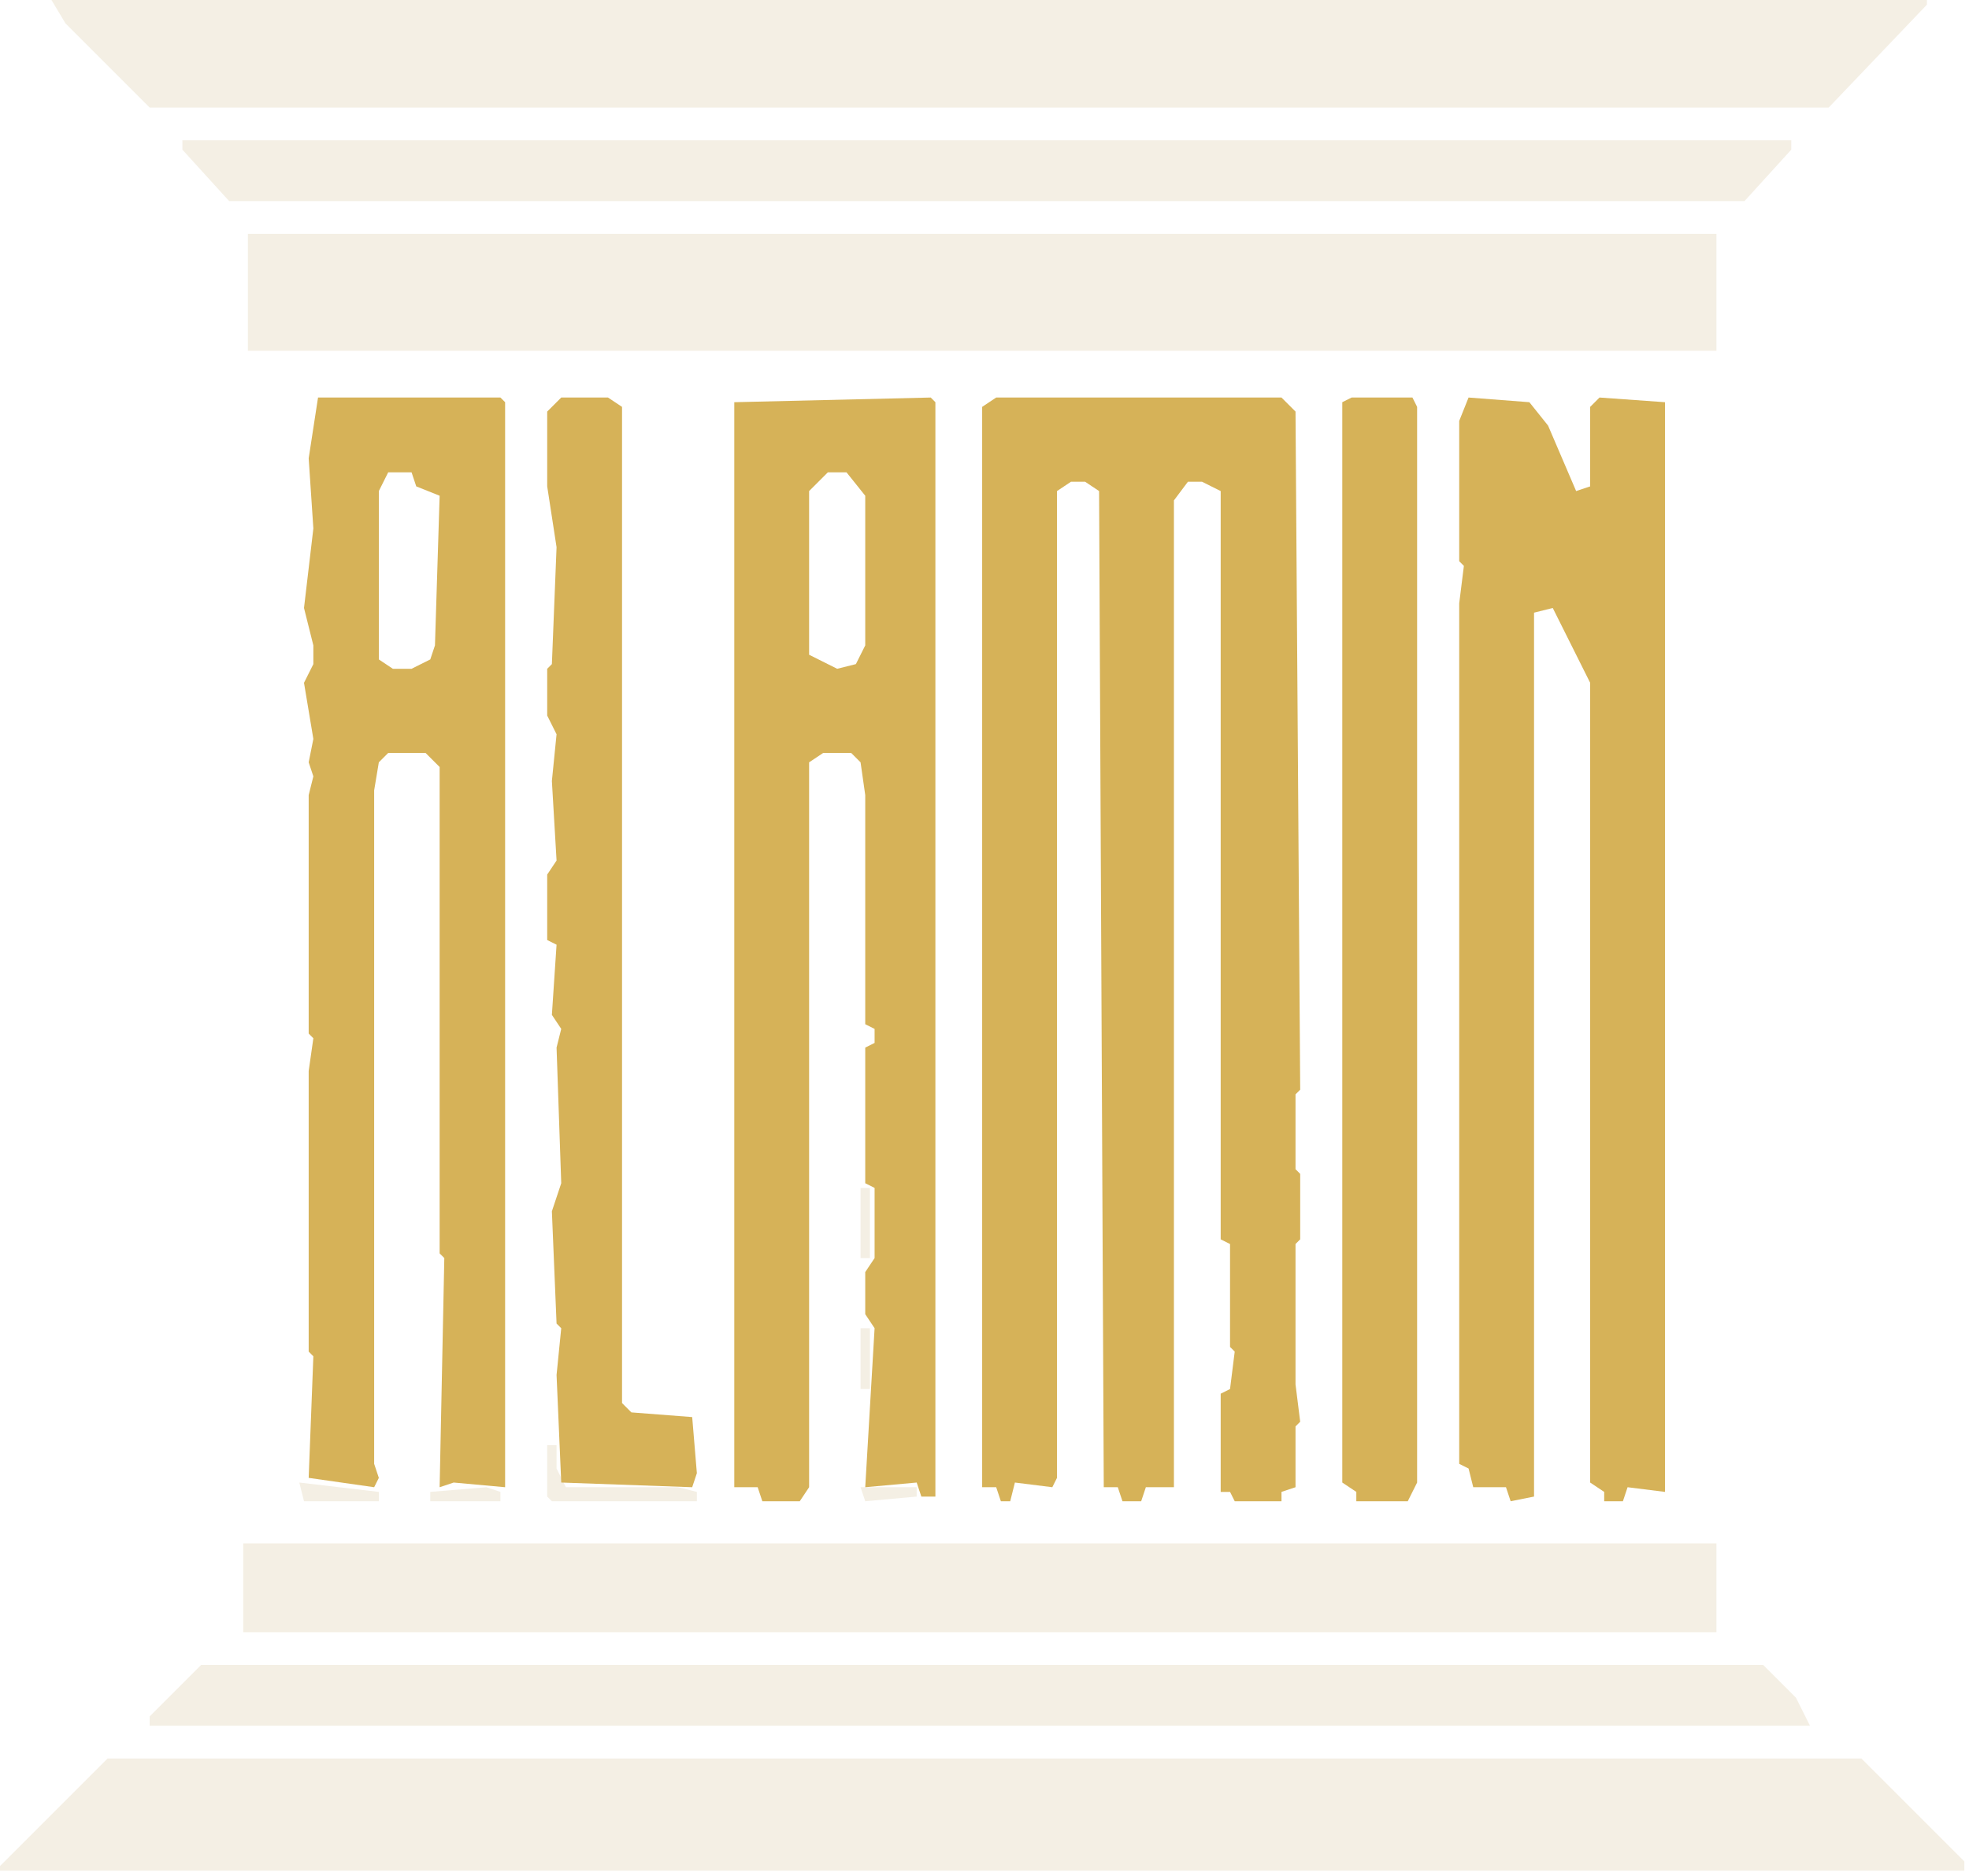
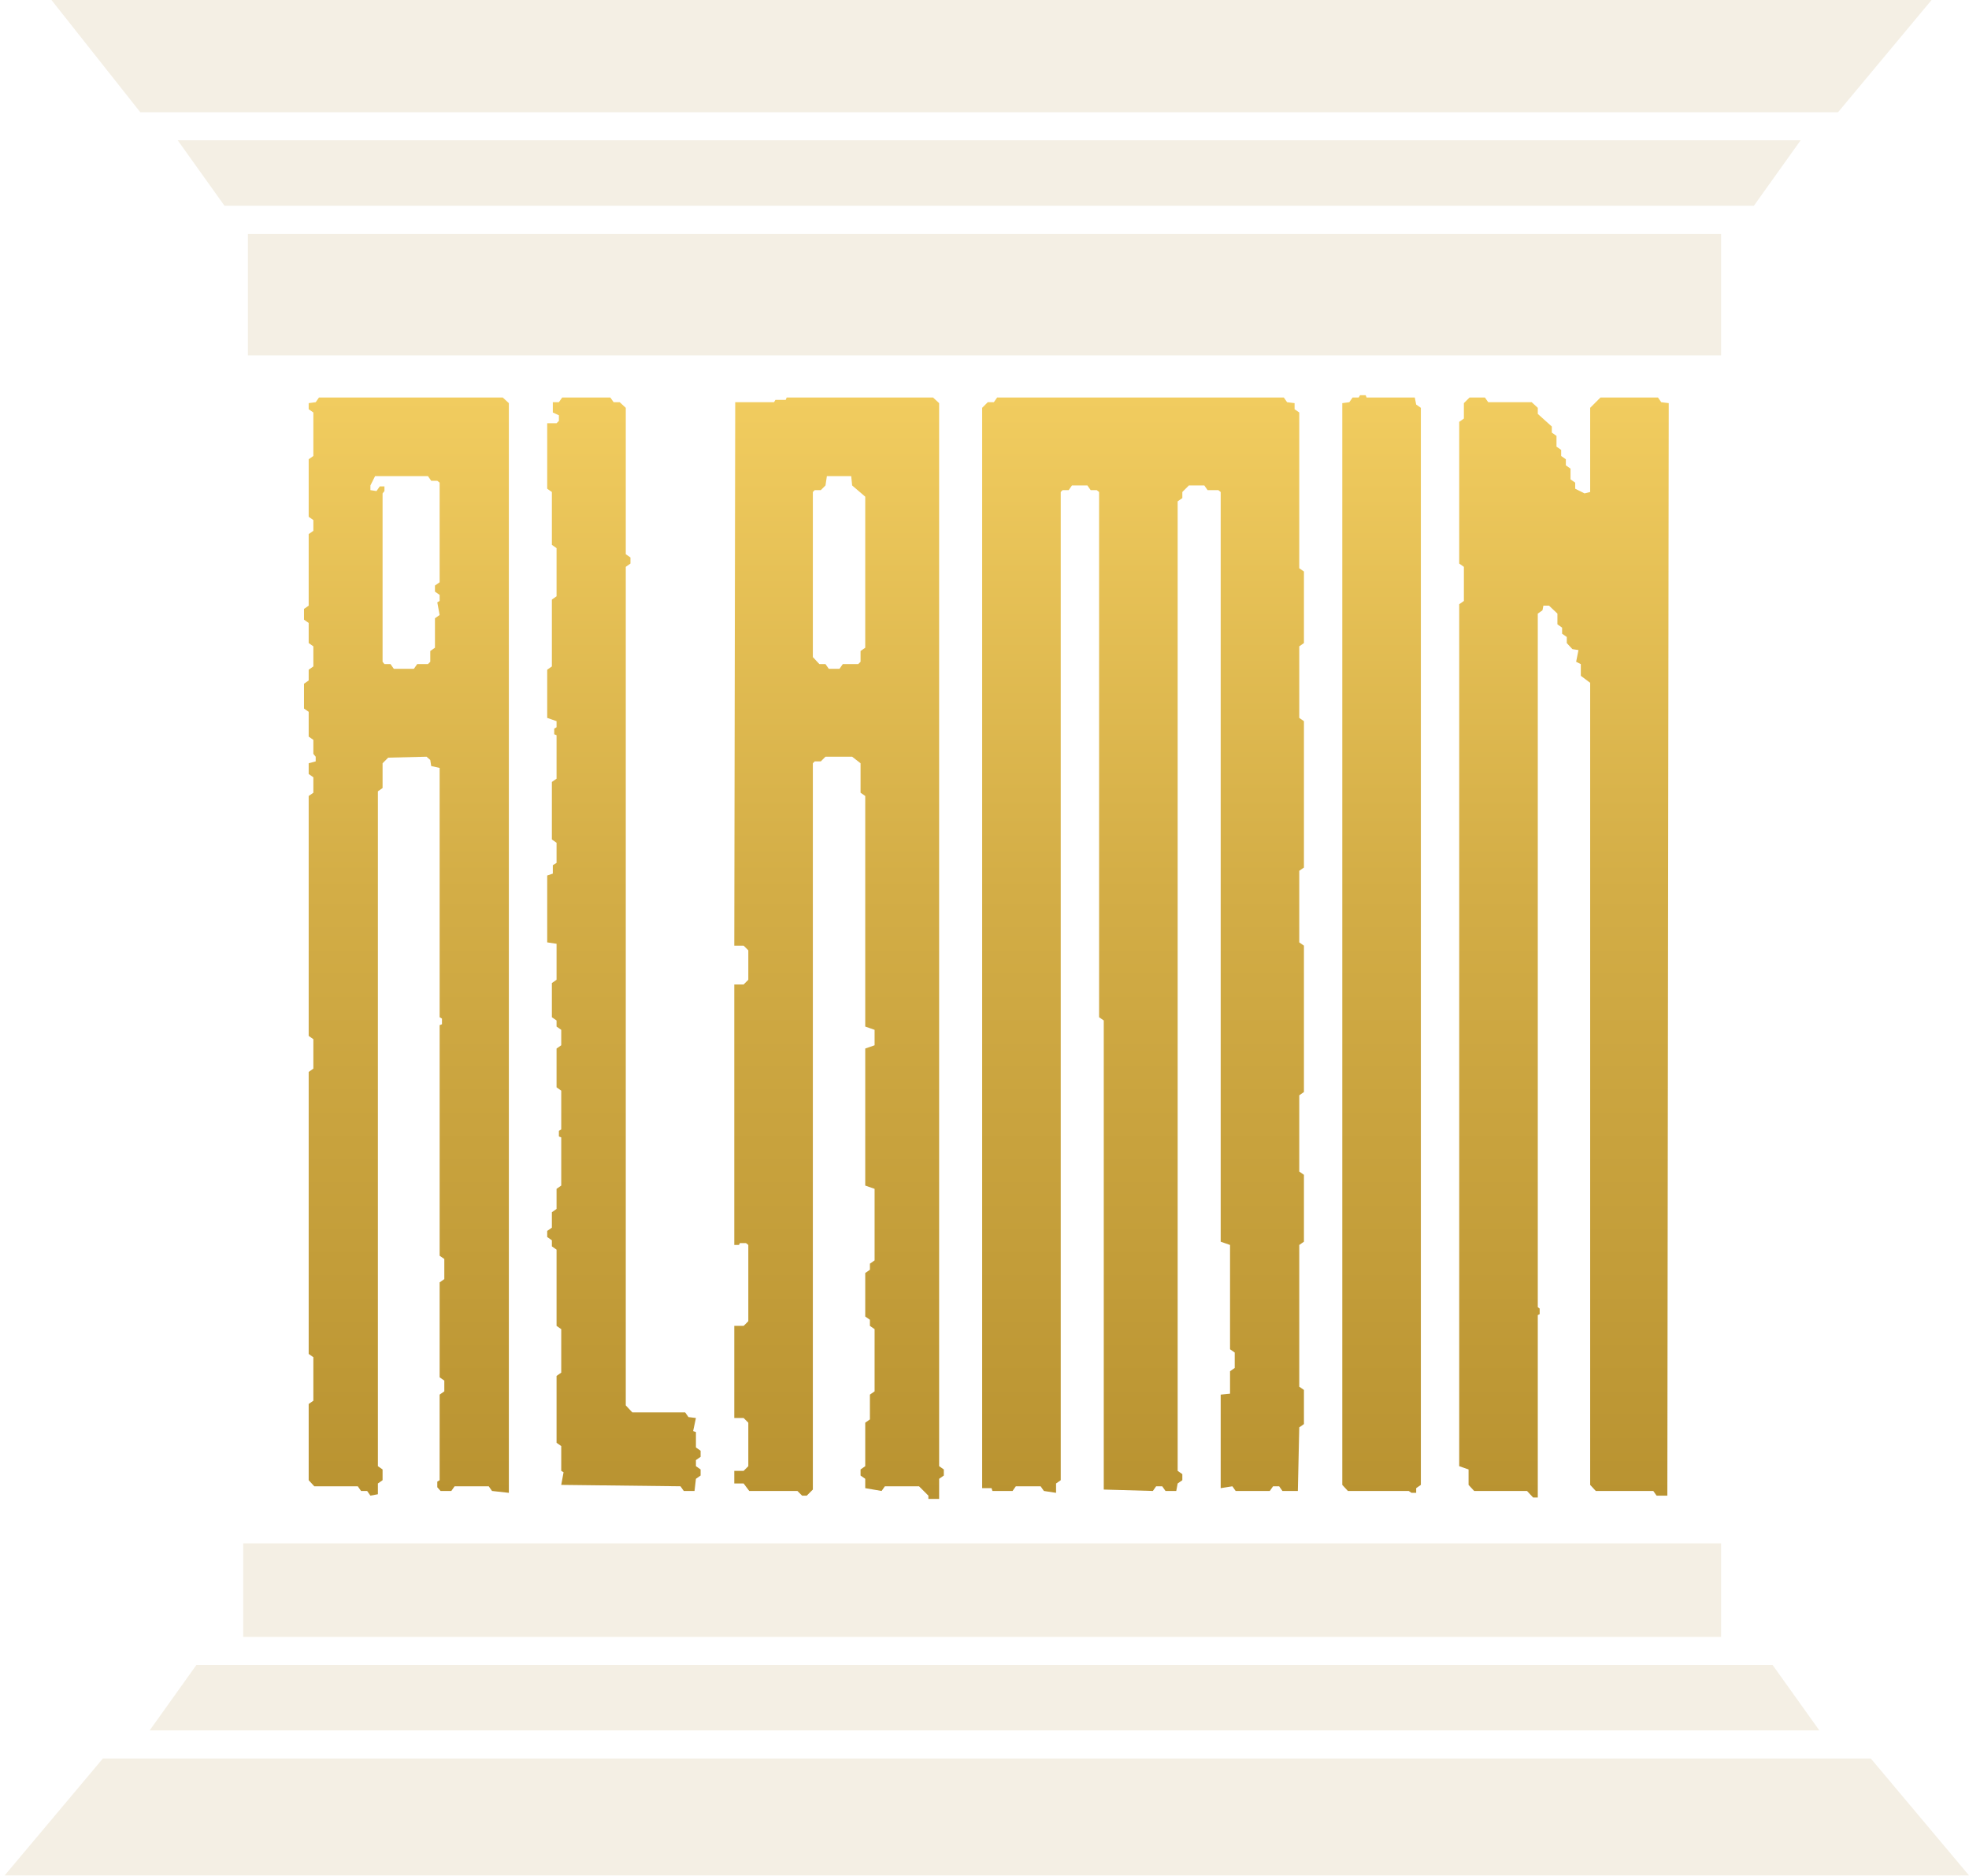
<svg xmlns="http://www.w3.org/2000/svg" viewBox="0 0 421 401">
-   <path fill="#F4EFE4" fill-rule="evenodd" d="M0,399 0,400 420,400 420,398 398,376 23,376zM32,367 32,369 387,369 384,363 377,356 43,356zM52,330 52,349 367,349 367,330zM184,318 185,321 196,320 196,318zM92,319 92,321 107,321 107,319 104,318zM64,317 65,321 81,321 81,319zM117,309 117,320 118,321 149,321 149,319 145,318 121,318 119,314 119,309zM184,284 184,297 186,297 186,284zM184,254 184,269 186,269 186,254zM53,50 53,75 367,75 367,50zM39,30 39,32 49,43 373,43 383,32 383,30zM11,0 14,5 32,23 391,23 412,1 412,0z" />
-   <path fill="#D6B258" fill-rule="evenodd" d="M314,85 312,90 312,120 313,121 312,129 312,313 314,314 315,318 322,318 323,321 328,320 328,131 332,130 340,146 340,317 343,319 343,321 347,321 348,318 356,319 356,86 342,85 340,87 340,104 337,105 331,91 327,86zM289,85 287,86 287,317 290,319 290,321 301,321 303,317 303,87 302,85zM213,85 210,87 210,318 213,318 214,321 216,321 217,317 225,318 226,316 226,105 229,103 232,103 235,105 236,318 239,318 240,321 244,321 245,318 251,318 251,107 254,103 257,103 261,105 261,265 263,266 263,288 264,289 263,297 261,298 261,319 263,319 264,321 274,321 274,319 277,318 277,305 278,304 277,296 277,266 278,265 278,251 277,250 277,234 278,233 277,88 274,85zM157,86 157,318 162,318 163,321 171,321 173,318 173,163 176,161 182,161 184,163 185,170 185,219 187,220 187,223 185,224 185,253 187,254 187,269 185,272 185,281 187,284 185,318 196,317 197,320 200,320 200,86 199,85zM177,101 181,101 185,106 185,138 183,142 179,143 173,140 173,105zM120,85 117,88 117,104 119,117 118,142 117,143 117,153 119,157 118,167 119,184 117,187 117,201 119,202 118,217 120,220 119,224 120,253 118,259 119,283 120,284 119,294 120,317 148,318 149,315 148,303 135,302 133,300 133,87 130,85zM68,85 66,98 67,113 65,130 67,138 67,142 65,146 67,158 66,163 67,166 66,170 66,221 67,222 66,229 66,289 67,290 66,316 80,318 81,316 80,313 80,169 81,163 83,161 91,161 94,164 94,268 95,269 94,318 97,317 108,318 108,86 107,85zM83,101 88,101 89,104 94,106 93,138 92,141 88,143 84,143 81,141 81,105z" />
+   <defs>
+     <linearGradient id="g" x1="0" y1="0" x2="0" y2="1">
+       <stop offset="0" stop-color="#F1CC5F" />
+       <stop offset=".45" stop-color="#D3AD46" />
+       <stop offset="1" stop-color="#B99331" />
+     </linearGradient>
+   </defs>
+   <path fill="#F4EFE4" d="M11,0 L413,0 L393,24 L30,24zM38,30 L385,30 L375,44 L48,44zM53,50 L368,50 L368,76 L53,76zM52,330 L368,330 L368,350 L52,350zM42,356 L379,356 L389,370 L32,370zM22,376 L400,376 L421,401 L1,401z" />
+   <path fill="url(#g)" fill-rule="evenodd" d="M314.2,85.0 313.0,86.2 313.0,89.5 312.0,90.2 312.0,120.5 313.0,121.2 313.0,128.5 312.0,129.2 312.0,313.5 314.0,314.2 314.0,317.5 315.2,318.8 326.5,318.8 327.8,320.2 328.8,320.2 328.8,281.2 329.2,281.0 329.2,279.8 328.8,279.5 328.8,131.2 329.8,130.5 330.0,129.5 331.2,129.5 333.0,131.2 333.0,133.5 334.0,134.2 334.0,135.5 335.0,136.2 335.0,137.5 336.2,138.8 337.5,139.0 337.0,141.5 338.0,142.0 338.0,144.5 340.0,146.0 340.0,317.5 341.2,318.8 353.5,318.8 354.2,319.8 356.5,319.8 356.8,86.2 355.2,86.0 354.5,85.0 342.2,85.0 340.0,87.2 340.0,105.2 338.8,105.5 336.8,104.5 336.8,103.2 335.8,102.5 335.8,100.2 334.8,99.5 334.8,98.2 333.8,97.5 333.8,96.2 332.8,95.5 332.8,93.2 331.8,92.5 331.8,91.2 328.8,88.5 328.8,87.2 327.5,86.0 318.2,86.0 317.5,85.0zM213.2,85.0 212.5,86.0 211.2,86.0 210.0,87.2 210.0,318.2 212.0,318.2 212.2,318.8 216.5,318.8 217.2,317.8 222.5,317.8 223.2,318.8 225.8,319.2 225.8,317.2 226.8,316.5 226.8,105.2 227.2,104.8 228.5,104.8 229.2,103.8 232.5,103.8 233.2,104.8 234.5,104.8 235.0,105.2 235.0,217.5 236.0,218.2 236.0,318.5 246.5,318.8 247.2,317.8 248.5,317.8 249.2,318.8 251.5,318.8 251.8,317.2 252.8,316.5 252.8,315.2 251.8,314.5 251.8,107.2 252.8,106.5 252.8,105.2 254.2,103.8 257.5,103.8 258.2,104.8 260.5,104.8 261.0,105.2 261.0,265.5 263.0,266.2 263.0,288.5 264.0,289.2 264.0,292.5 263.0,293.2 263.0,298.0 261.0,298.2 261.0,318.2 263.5,317.8 264.2,318.8 271.5,318.8 272.2,317.8 273.5,317.8 274.2,318.8 277.5,318.8 277.8,305.2 278.8,304.5 278.8,297.2 277.8,296.5 277.8,266.2 278.8,265.5 278.8,251.2 277.8,250.5 277.8,234.2 278.8,233.5 278.8,202.2 277.8,201.5 277.8,186.2 278.8,185.5 278.8,154.2 277.8,153.5 277.8,138.2 278.8,137.5 278.8,122.2 277.8,121.5 277.8,88.2 276.8,87.5 276.8,86.2 275.2,86.0 274.5,85.0zM157.2,86.0 157.0,202.2 159.0,202.2 160.0,203.2 160.0,209.5 159.0,210.5 157.0,210.5 157.0,266.2 158.0,266.2 158.2,265.8 159.5,265.8 160.0,266.2 160.0,282.5 159.0,283.5 157.0,283.5 157.0,303.2 159.0,303.2 160.0,304.2 160.0,313.5 159.0,314.5 157.0,314.5 157.0,317.2 159.0,317.2 160.2,318.8 170.5,318.8 171.5,319.8 172.5,319.8 173.8,318.5 173.8,163.2 174.2,162.8 175.5,162.8 176.5,161.8 182.2,161.8 184.0,163.2 184.0,169.5 185.0,170.2 185.0,219.5 187.0,220.2 187.0,223.5 185.0,224.2 185.0,253.5 187.0,254.2 187.0,269.5 186.0,270.2 186.0,271.5 185.0,272.2 185.0,281.5 186.0,282.2 186.0,283.5 187.0,284.2 187.0,297.5 186.0,298.2 186.0,303.5 185.0,304.2 185.0,313.5 184.0,314.2 184.0,315.5 185.0,316.2 185.0,318.2 188.5,318.8 189.2,317.8 196.5,317.8 198.5,319.8 198.5,320.5 200.8,320.5 200.8,316.2 201.8,315.5 201.8,314.2 200.8,313.5 200.8,86.2 199.5,85.0 168.2,85.0 168.0,85.5 165.8,85.5 165.5,86.0zM176.8,101.8 182.0,101.8 182.2,103.8 185.0,106.2 185.0,138.5 184.0,139.2 184.0,141.5 183.5,142.0 180.2,142.0 179.5,143.0 177.2,143.0 176.5,142.0 175.2,142.0 173.8,140.5 173.8,105.2 174.2,104.8 175.5,104.8 176.5,103.8zM120.2,85.0 119.5,86.0 118.2,86.0 118.2,88.2 119.5,88.8 119.5,90.0 119.0,90.5 117.0,90.5 117.0,104.5 118.0,105.2 118.0,116.5 119.0,117.2 119.0,127.5 118.0,128.2 118.0,142.5 117.0,143.2 117.0,153.5 119.0,154.2 119.0,155.5 118.5,155.8 118.5,157.0 119.0,157.2 119.0,166.5 118.0,167.2 118.0,179.5 119.0,180.2 119.0,184.5 118.2,185.0 118.2,186.8 117.0,187.2 117.0,201.5 119.0,201.8 119.0,209.5 118.0,210.2 118.0,217.5 119.0,218.2 119.0,219.5 120.0,220.2 120.0,223.5 119.0,224.2 119.0,232.5 120.0,233.2 120.0,241.5 119.5,241.8 119.5,243.0 120.0,243.2 120.0,253.5 119.0,254.2 119.0,258.5 118.0,259.2 118.0,262.5 117.0,263.2 117.0,264.5 118.0,265.2 118.0,266.5 119.0,267.2 119.0,283.5 120.0,284.2 120.0,293.5 119.0,294.2 119.0,308.5 120.0,309.2 120.0,314.5 120.5,314.8 120.0,317.5 145.5,317.8 146.2,318.8 148.5,318.8 148.8,316.2 149.8,315.5 149.8,314.2 148.8,313.5 148.8,312.2 149.8,311.5 149.8,310.2 148.8,309.5 148.8,306.2 148.2,306.0 148.8,303.2 147.2,303.0 146.5,302.0 135.2,302.0 133.8,300.5 133.8,121.2 134.8,120.5 134.8,119.2 133.8,118.5 133.8,87.2 132.5,86.0 131.2,86.0 130.5,85.0zM68.2,85.0 67.5,86.0 66.0,86.2 66.0,87.5 67.0,88.2 67.0,97.5 66.0,98.2 66.0,110.5 67.0,111.2 67.0,113.5 66.0,114.2 66.0,129.5 65.0,130.2 65.0,132.5 66.0,133.2 66.0,137.5 67.0,138.2 67.0,142.5 66.0,143.2 66.0,145.5 65.0,146.2 65.0,151.5 66.0,152.2 66.0,157.5 67.0,158.2 67.0,161.2 67.5,161.8 67.5,162.8 66.0,163.2 66.0,165.5 67.0,166.2 67.0,169.5 66.0,170.2 66.0,221.5 67.0,222.2 67.0,228.5 66.0,229.2 66.0,289.5 67.0,290.2 67.0,299.5 66.0,300.2 66.0,316.5 67.2,317.8 76.5,317.8 77.2,318.8 78.5,318.8 79.2,319.8 80.8,319.5 80.8,317.2 81.8,316.5 81.8,314.2 80.8,313.5 80.8,169.2 81.8,168.5 81.8,163.2 83.0,162.0 91.2,161.8 92.0,162.5 92.2,163.8 94.0,164.2 94.0,217.5 94.5,217.8 94.5,219.0 94.0,219.2 94.0,268.5 95.0,269.2 95.0,273.5 94.0,274.2 94.0,294.5 95.0,295.2 95.0,297.5 94.0,298.2 94.0,316.5 93.5,316.8 93.5,318.0 94.2,318.8 96.5,318.8 97.2,317.8 104.5,317.8 105.2,318.8 108.8,319.2 108.8,86.2 107.5,85.0zM80.2,101.8 91.5,101.8 92.2,102.8 93.5,102.8 94.0,103.2 94.0,124.5 93.0,125.2 93.0,126.5 94.0,127.2 94.0,128.5 93.5,128.8 94.0,131.5 93.0,132.2 93.0,138.5 92.0,139.2 92.0,141.5 91.5,142.0 89.2,142.0 88.5,143.0 84.2,143.0 83.5,142.0 82.2,142.0 81.8,141.5 81.8,105.5 82.2,105.0 82.2,104.0 81.2,104.0 80.5,105.0 79.2,104.8 79.2,103.8zM290.8,84.5 290.5,85.0 289.2,85.0 288.5,86.0 287.0,86.2 287.0,317.5 288.2,318.8 301.2,318.8 301.8,319.2 302.8,319.2 302.8,318.2 303.8,317.5 303.8,87.2 302.8,86.5 302.5,85.0 292.2,85.0 292.0,84.5z" />
</svg>
